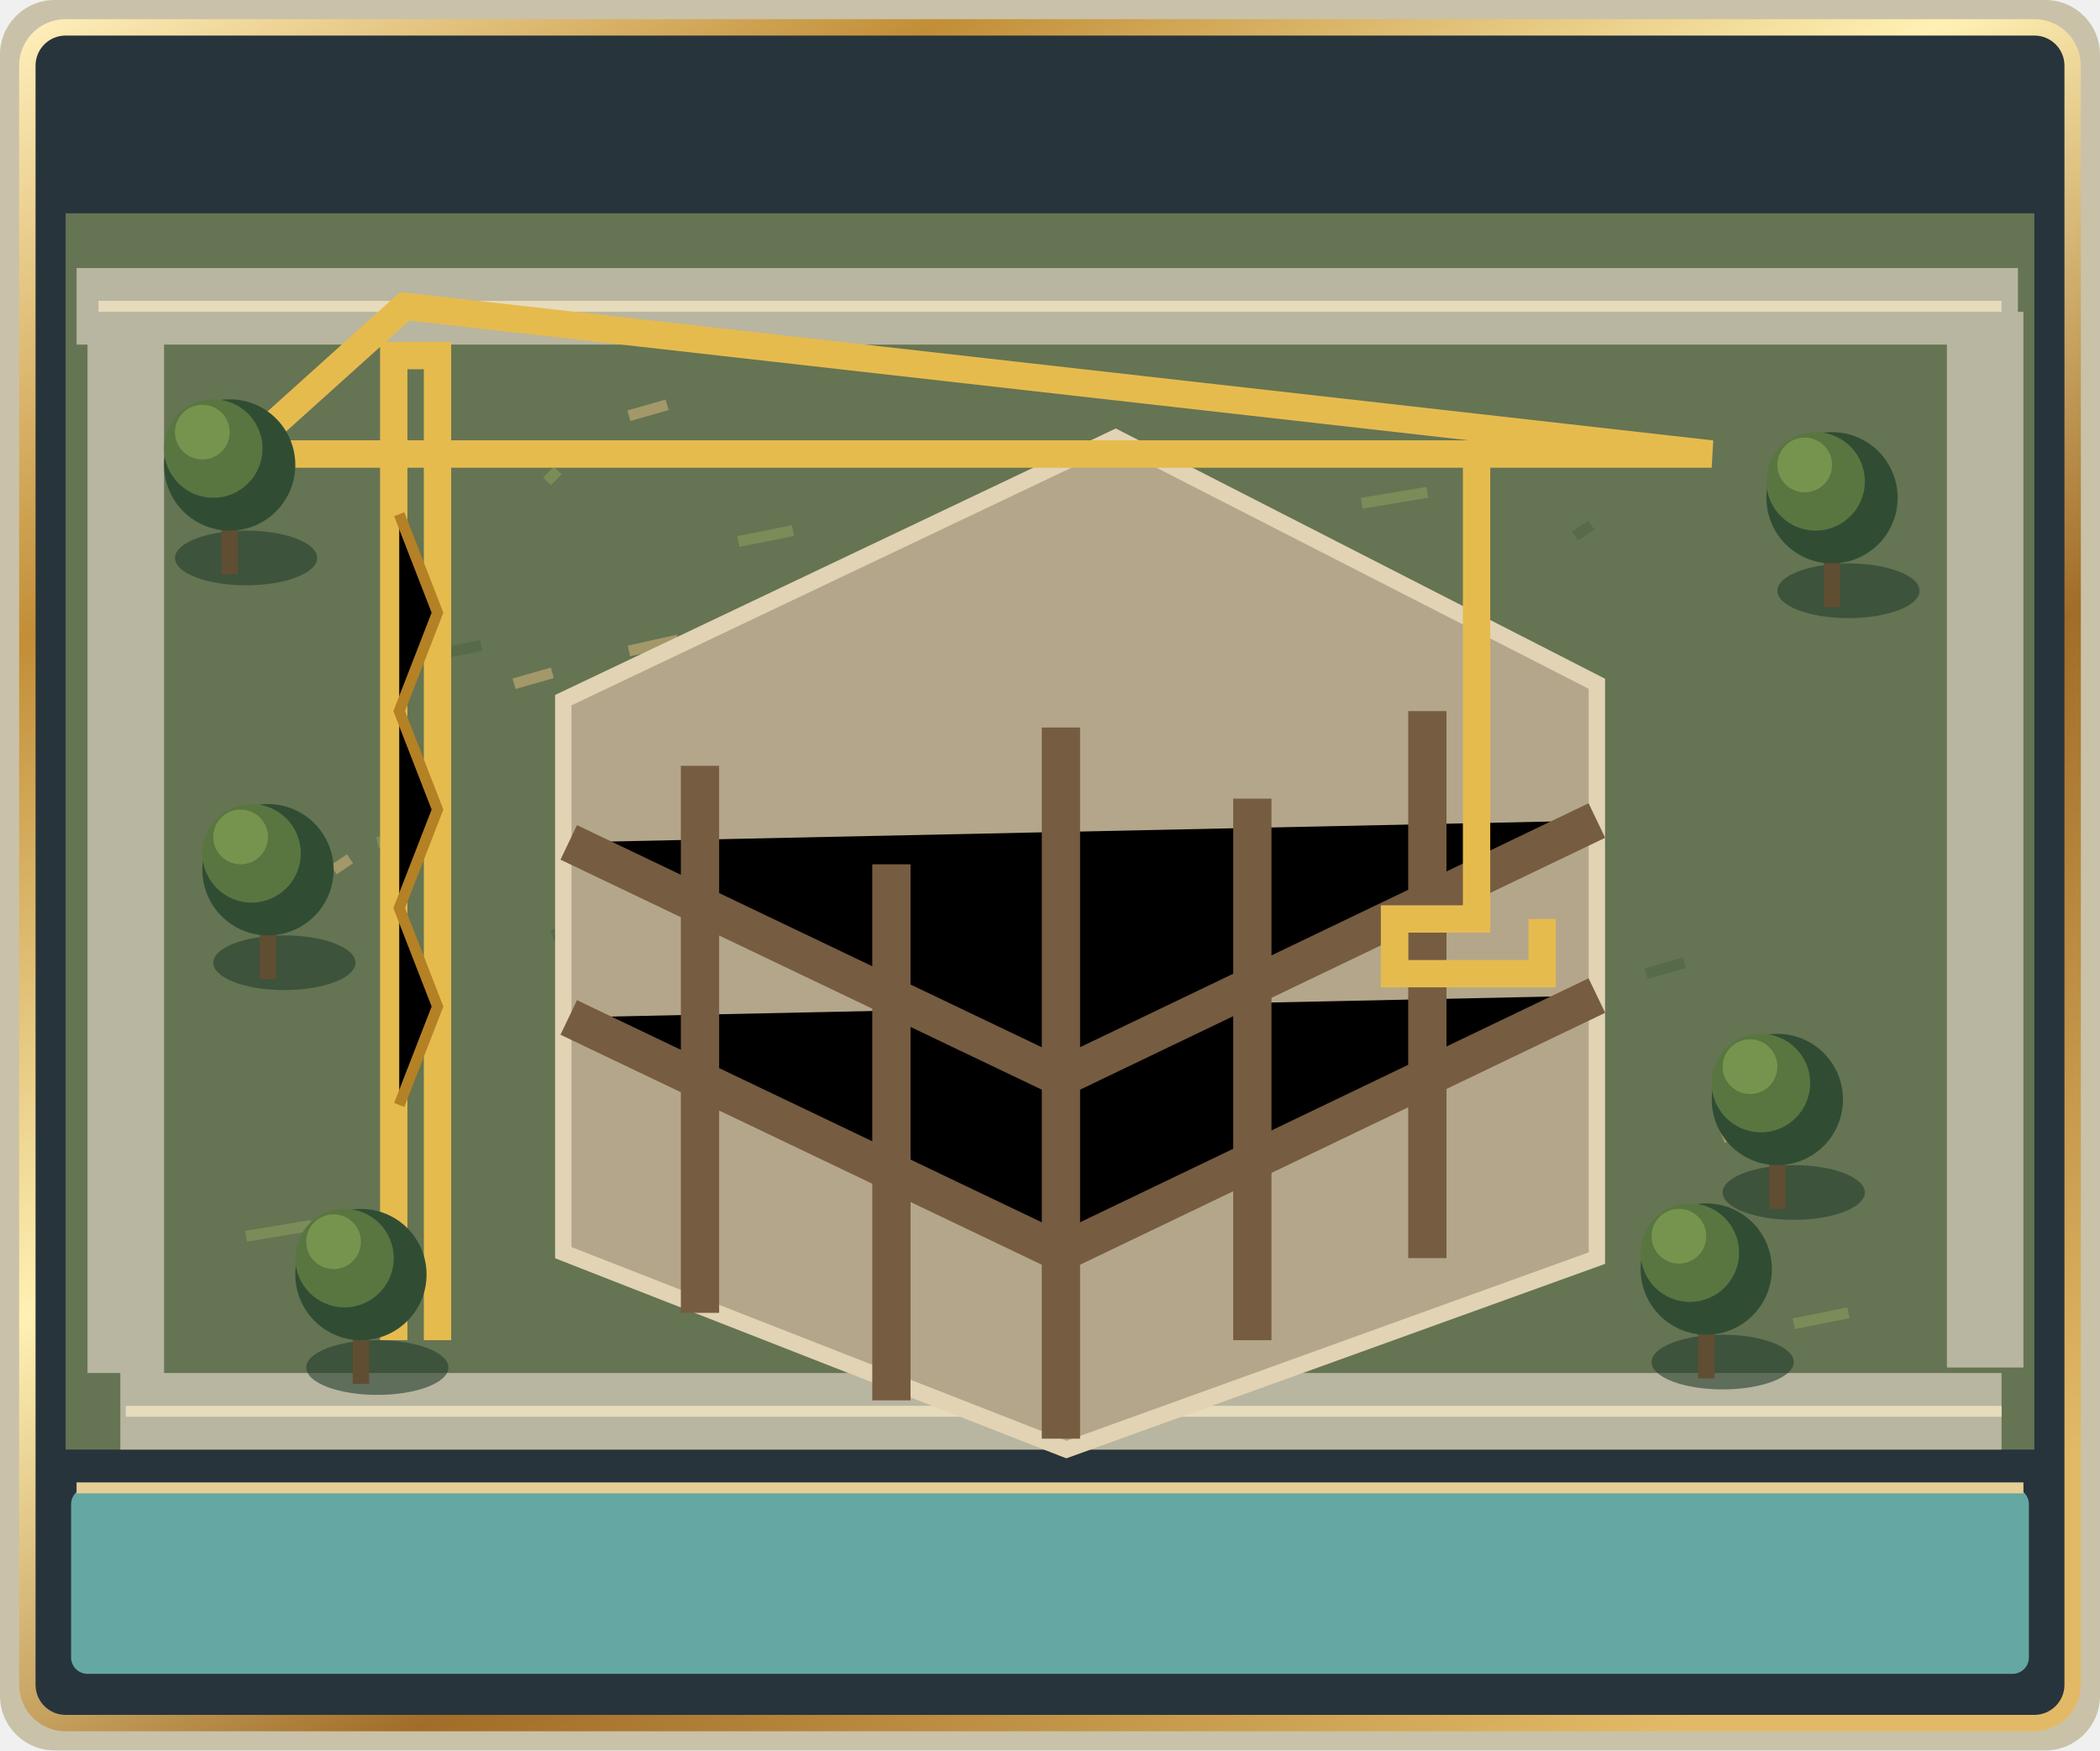
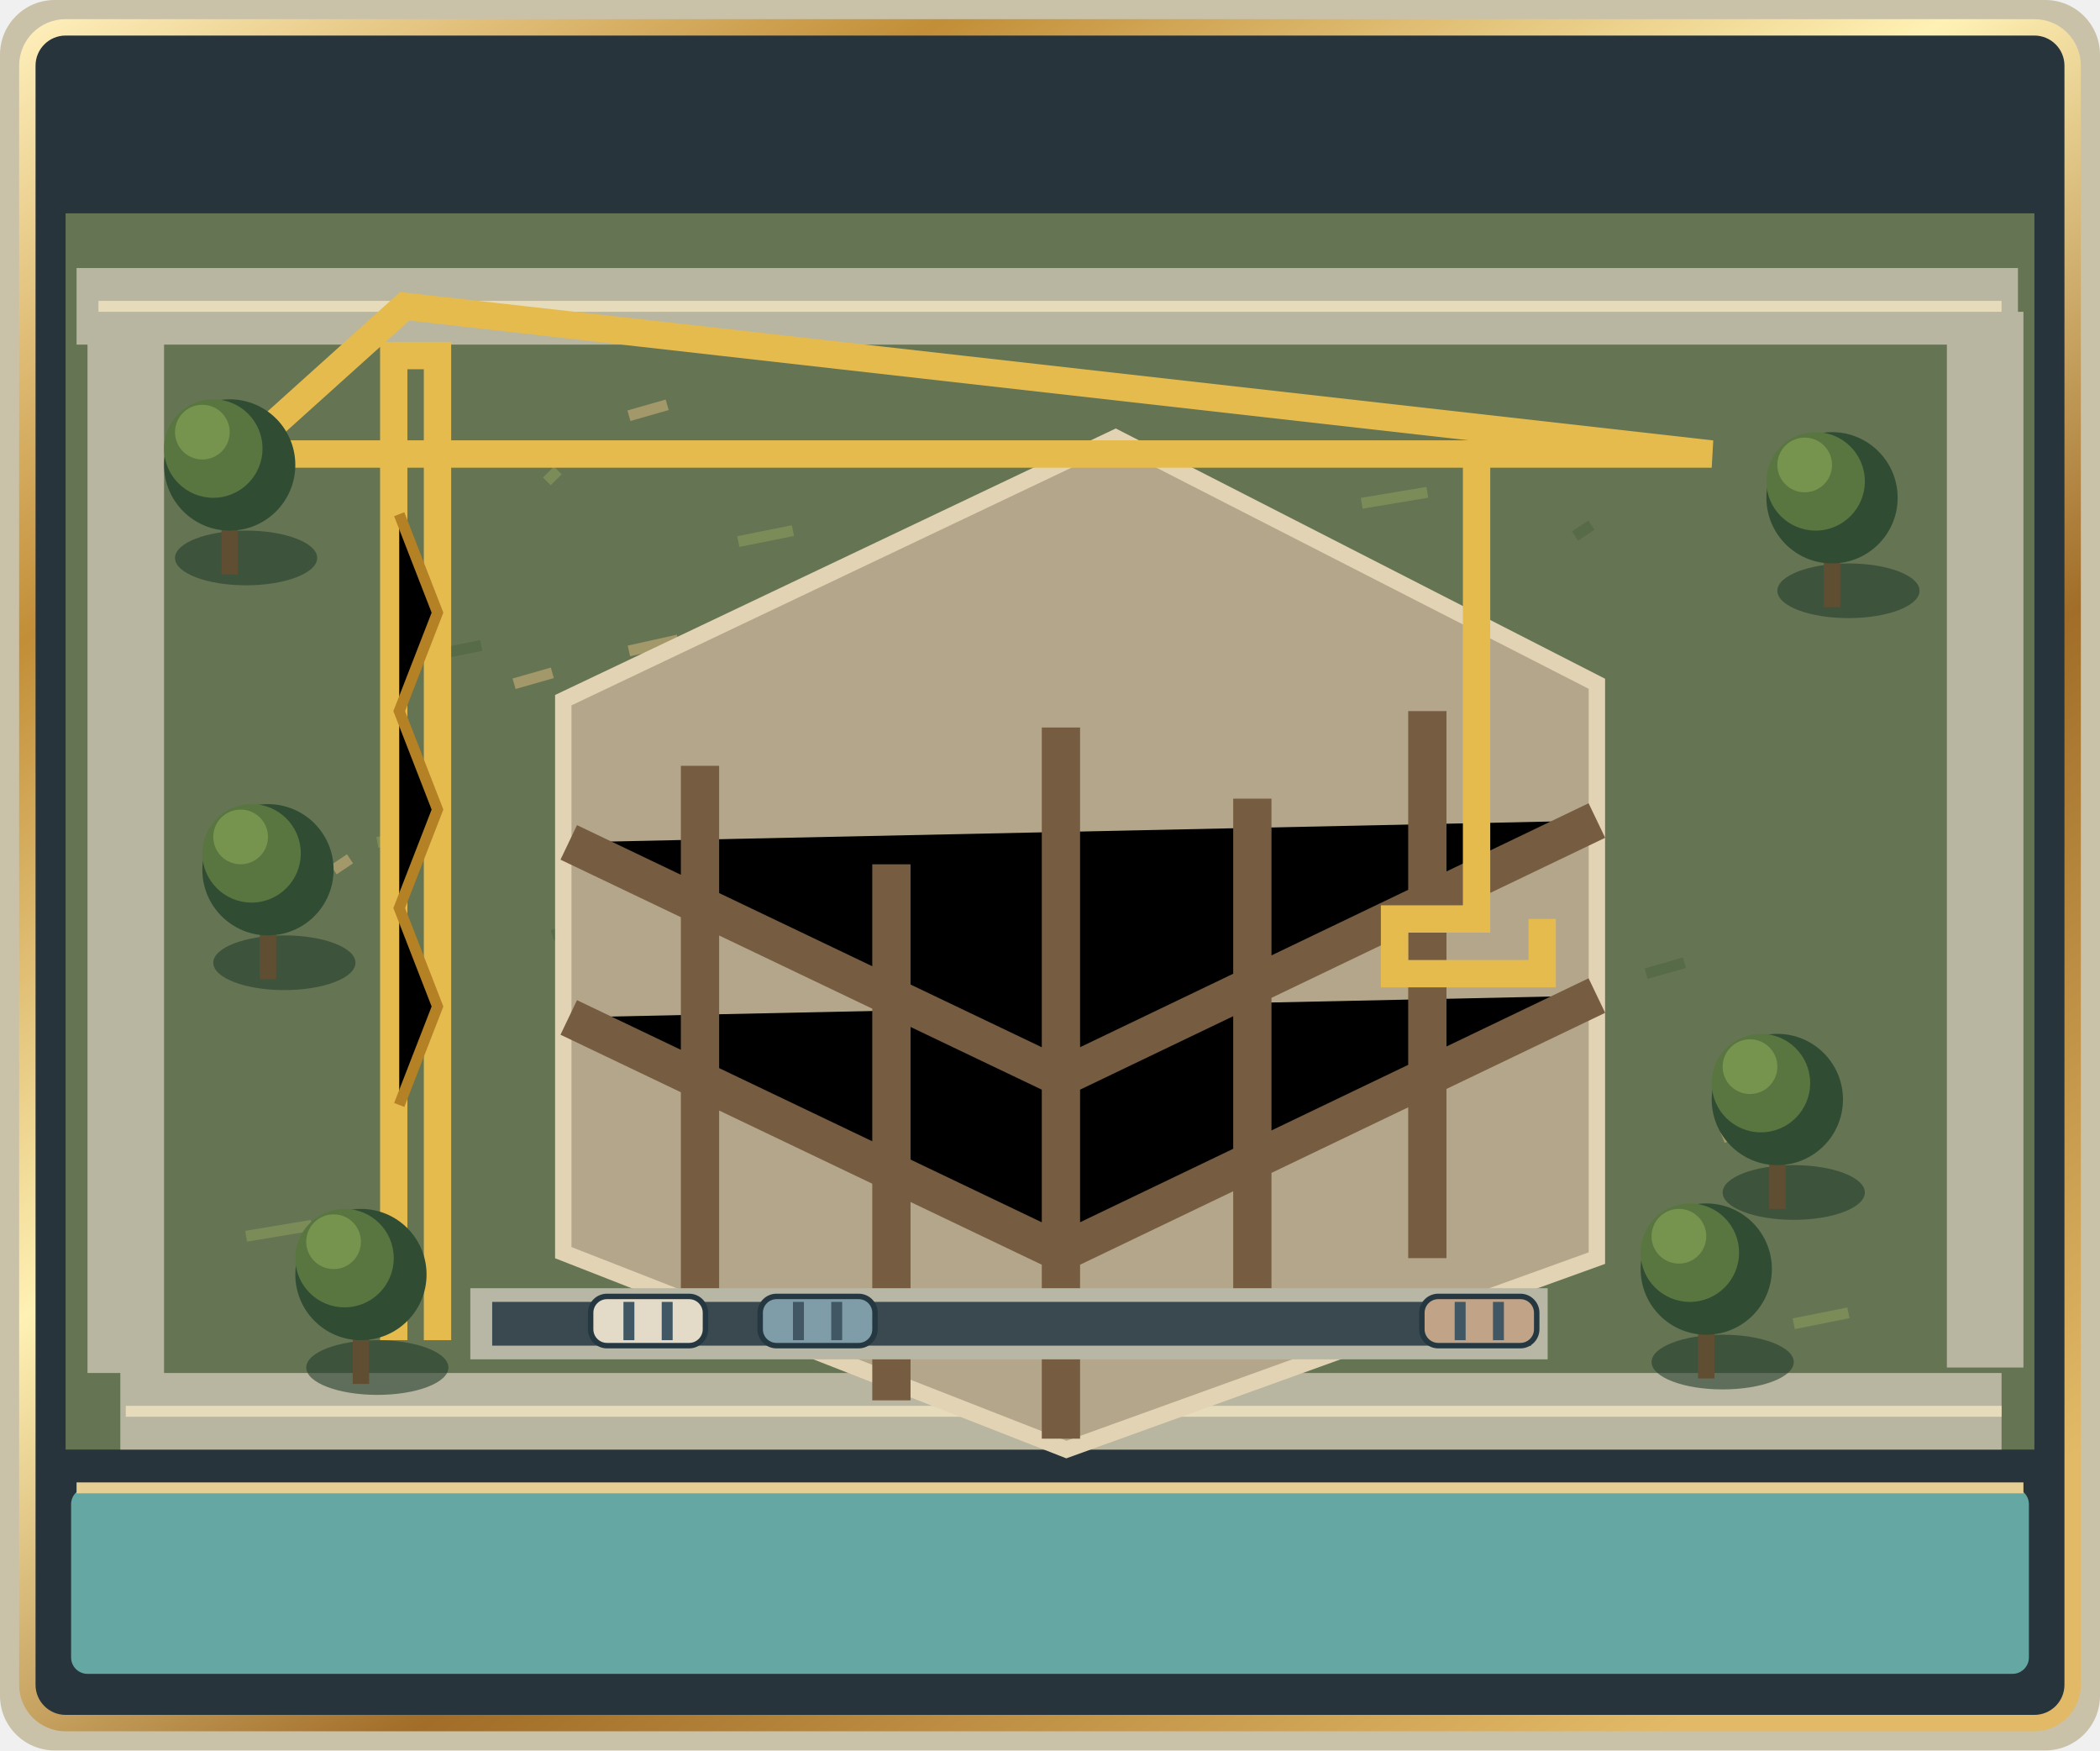
<svg xmlns="http://www.w3.org/2000/svg" viewBox="0 0 384 320" role="img" aria-label="Стадия строительства">
  <defs>
    <linearGradient id="gold" x2="0.8" y2="1">
      <stop stop-color="#fff0bc" />
      <stop offset=".22" stop-color="#c28e37" />
      <stop offset=".46" stop-color="#fff1b4" />
      <stop offset=".7" stop-color="#a16d28" />
      <stop offset="1" stop-color="#e2ba67" />
    </linearGradient>
    <linearGradient id="cream" x2="1" y2="1">
      <stop stop-color="#fff5d7" />
      <stop offset=".5" stop-color="#e8d3a0" />
      <stop offset="1" stop-color="#f7e9c8" />
    </linearGradient>
    <linearGradient id="navy" x2=".7" y2="1">
      <stop stop-color="#263b49" />
      <stop offset="1" stop-color="#06121e" />
    </linearGradient>
    <linearGradient id="glass" x2="1" y2="1">
      <stop stop-color="#d4e9e8" />
      <stop offset=".45" stop-color="#6495ad" />
      <stop offset="1" stop-color="#294453" />
    </linearGradient>
    <pattern id="grain" width="9" height="9" patternUnits="userSpaceOnUse">
      <path d="M0 1h2m3 4h1m1 3h2" stroke="#fff" opacity=".07" />
    </pattern>
  </defs>
  <rect width="384" height="320" rx="10" fill="#c9c2a9" />
  <rect x="5" y="5" width="374" height="310" rx="7" fill="#27343c" stroke="url(#gold)" stroke-width="3" />
  <rect x="12" y="39" width="360" height="226" fill="#657452" />
  <path d="M14 56H369M22 258H366M23 56V251M363 57V250" stroke="#b8b5a0" stroke-width="14" />
  <path d="M18 56H366M23 258H366" stroke="#e6dbbb" stroke-width="2" />
  <path d="M115 76l7 -2" stroke="#a29869" stroke-width="2" />
  <path d="M101 171l6 -2" stroke="#576b48" stroke-width="2" />
  <path d="M145 124l7 -2" stroke="#576b48" stroke-width="2" />
  <path d="M198 139l12 -2" stroke="#576b48" stroke-width="2" />
  <path d="M219 175l6 -2" stroke="#576b48" stroke-width="2" />
  <path d="M301 178l7 -2" stroke="#576b48" stroke-width="2" />
  <path d="M109 204l9 -2" stroke="#a29869" stroke-width="2" />
  <path d="M173 177l9 -2" stroke="#7b8c59" stroke-width="2" />
  <path d="M231 139l5 -2" stroke="#7b8c59" stroke-width="2" />
  <path d="M239 240l10 -2" stroke="#a29869" stroke-width="2" />
  <path d="M100 88l2 -2" stroke="#7b8c59" stroke-width="2" />
  <path d="M287 131l5 -2" stroke="#7b8c59" stroke-width="2" />
  <path d="M239 219l10 -2" stroke="#576b48" stroke-width="2" />
  <path d="M115 119l9 -2" stroke="#a29869" stroke-width="2" />
  <path d="M135 99l10 -2" stroke="#7b8c59" stroke-width="2" />
  <path d="M135 161l3 -2" stroke="#a29869" stroke-width="2" />
  <path d="M78 120l10 -2" stroke="#576b48" stroke-width="2" />
  <path d="M276 221l2 -2" stroke="#a29869" stroke-width="2" />
  <path d="M45 226l12 -2" stroke="#7b8c59" stroke-width="2" />
  <path d="M94 125l7 -2" stroke="#a29869" stroke-width="2" />
  <path d="M122 162l2 -2" stroke="#a29869" stroke-width="2" />
  <path d="M61 159l3 -2" stroke="#a29869" stroke-width="2" />
  <path d="M123 130l12 -2" stroke="#7b8c59" stroke-width="2" />
  <path d="M106 164l12 -2" stroke="#a29869" stroke-width="2" />
  <path d="M105 202l11 -2" stroke="#a29869" stroke-width="2" />
  <path d="M221 121l12 -2" stroke="#a29869" stroke-width="2" />
  <path d="M285 218l3 -2" stroke="#7b8c59" stroke-width="2" />
  <path d="M198 190l6 -2" stroke="#a29869" stroke-width="2" />
  <path d="M315 208l5 -2" stroke="#a29869" stroke-width="2" />
  <path d="M269 192l4 -2" stroke="#a29869" stroke-width="2" />
  <path d="M157 129l4 -2" stroke="#a29869" stroke-width="2" />
  <path d="M69 154l11 -2" stroke="#7b8c59" stroke-width="2" />
  <path d="M186 111l12 -2" stroke="#7b8c59" stroke-width="2" />
  <path d="M269 144l2 -2" stroke="#a29869" stroke-width="2" />
  <path d="M249 92l12 -2" stroke="#7b8c59" stroke-width="2" />
  <path d="M266 162l7 -2" stroke="#7b8c59" stroke-width="2" />
  <path d="M328 242l10 -2" stroke="#7b8c59" stroke-width="2" />
  <path d="M248 234l8 -2" stroke="#a29869" stroke-width="2" />
  <path d="M288 98l3 -2" stroke="#576b48" stroke-width="2" />
  <path d="M271 216l9 -2" stroke="#576b48" stroke-width="2" />
  <path d="M103 229V128l101-48 88 45v105l-97 35z" fill="#b4a68a" stroke="#e1d3b3" stroke-width="3" />
  <path d="M104 154l90 43 98-47m-188 36l90 43 98-47M128 140v100m35-82v98m31-123v130m35-117v99m32-115v100" stroke="#765c40" stroke-width="7" />
  <path d="M72 245V65h8v180M44 83h269L74 56zM270 83v85h-15v10h27v-10" stroke="#e6bb4e" fill="none" stroke-width="5" />
  <path d="M73 94l7 18-7 18 7 18-7 18 7 18-7 18" stroke="#b48125" stroke-width="2" />
+   <path d="M86 242h197" stroke="#b8b7a6" stroke-width="13" />
+   <path d="M90 242h190" stroke="#3a494f" stroke-width="8" />
+   <rect x="108" y="237" width="21" height="9" rx="3" fill="#e3dbc8" stroke="#253841" />
+   <path d="M115 238v7m7-7v7" stroke="#415763" stroke-width="2" />
+   <rect x="139" y="237" width="21" height="9" rx="3" fill="#7f9da9" stroke="#253841" />
+   <path d="M146 238v7m7-7v7" stroke="#415763" stroke-width="2" />
+   <rect x="260" y="237" width="21" height="9" rx="3" fill="#c1a387" stroke="#253841" />
+   <path d="M267 238v7m7-7v7" stroke="#415763" stroke-width="2" />
  <ellipse cx="45" cy="102" rx="13" ry="5" fill="#233e2d" opacity=".6" />
  <path d="M42 92v13" stroke="#604e32" stroke-width="3" />
  <circle cx="42" cy="85" r="12" fill="#304d34" />
  <circle cx="39" cy="82" r="9" fill="#597641" />
  <circle cx="37" cy="79" r="5" fill="#77944e" />
  <ellipse cx="52" cy="176" rx="13" ry="5" fill="#233e2d" opacity=".6" />
  <path d="M49 166v13" stroke="#604e32" stroke-width="3" />
  <circle cx="49" cy="159" r="12" fill="#304d34" />
  <circle cx="46" cy="156" r="9" fill="#597641" />
  <circle cx="44" cy="153" r="5" fill="#77944e" />
  <ellipse cx="328" cy="218" rx="13" ry="5" fill="#233e2d" opacity=".6" />
  <path d="M325 208v13" stroke="#604e32" stroke-width="3" />
  <circle cx="325" cy="201" r="12" fill="#304d34" />
  <circle cx="322" cy="198" r="9" fill="#597641" />
  <circle cx="320" cy="195" r="5" fill="#77944e" />
  <ellipse cx="315" cy="249" rx="13" ry="5" fill="#233e2d" opacity=".6" />
  <path d="M312 239v13" stroke="#604e32" stroke-width="3" />
  <circle cx="312" cy="232" r="12" fill="#304d34" />
  <circle cx="309" cy="229" r="9" fill="#597641" />
  <circle cx="307" cy="226" r="5" fill="#77944e" />
  <ellipse cx="69" cy="250" rx="13" ry="5" fill="#233e2d" opacity=".6" />
  <path d="M66 240v13" stroke="#604e32" stroke-width="3" />
  <circle cx="66" cy="233" r="12" fill="#304d34" />
  <circle cx="63" cy="230" r="9" fill="#597641" />
  <circle cx="61" cy="227" r="5" fill="#77944e" />
  <ellipse cx="338" cy="108" rx="13" ry="5" fill="#233e2d" opacity=".6" />
  <path d="M335 98v13" stroke="#604e32" stroke-width="3" />
  <circle cx="335" cy="91" r="12" fill="#304d34" />
  <circle cx="332" cy="88" r="9" fill="#597641" />
  <circle cx="330" cy="85" r="5" fill="#77944e" />
  <rect x="13" y="272" width="358" height="34" rx="3" fill="#65a7a2" />
  <path d="M14 272h356" stroke="#e5cf95" stroke-width="2" />
</svg>
